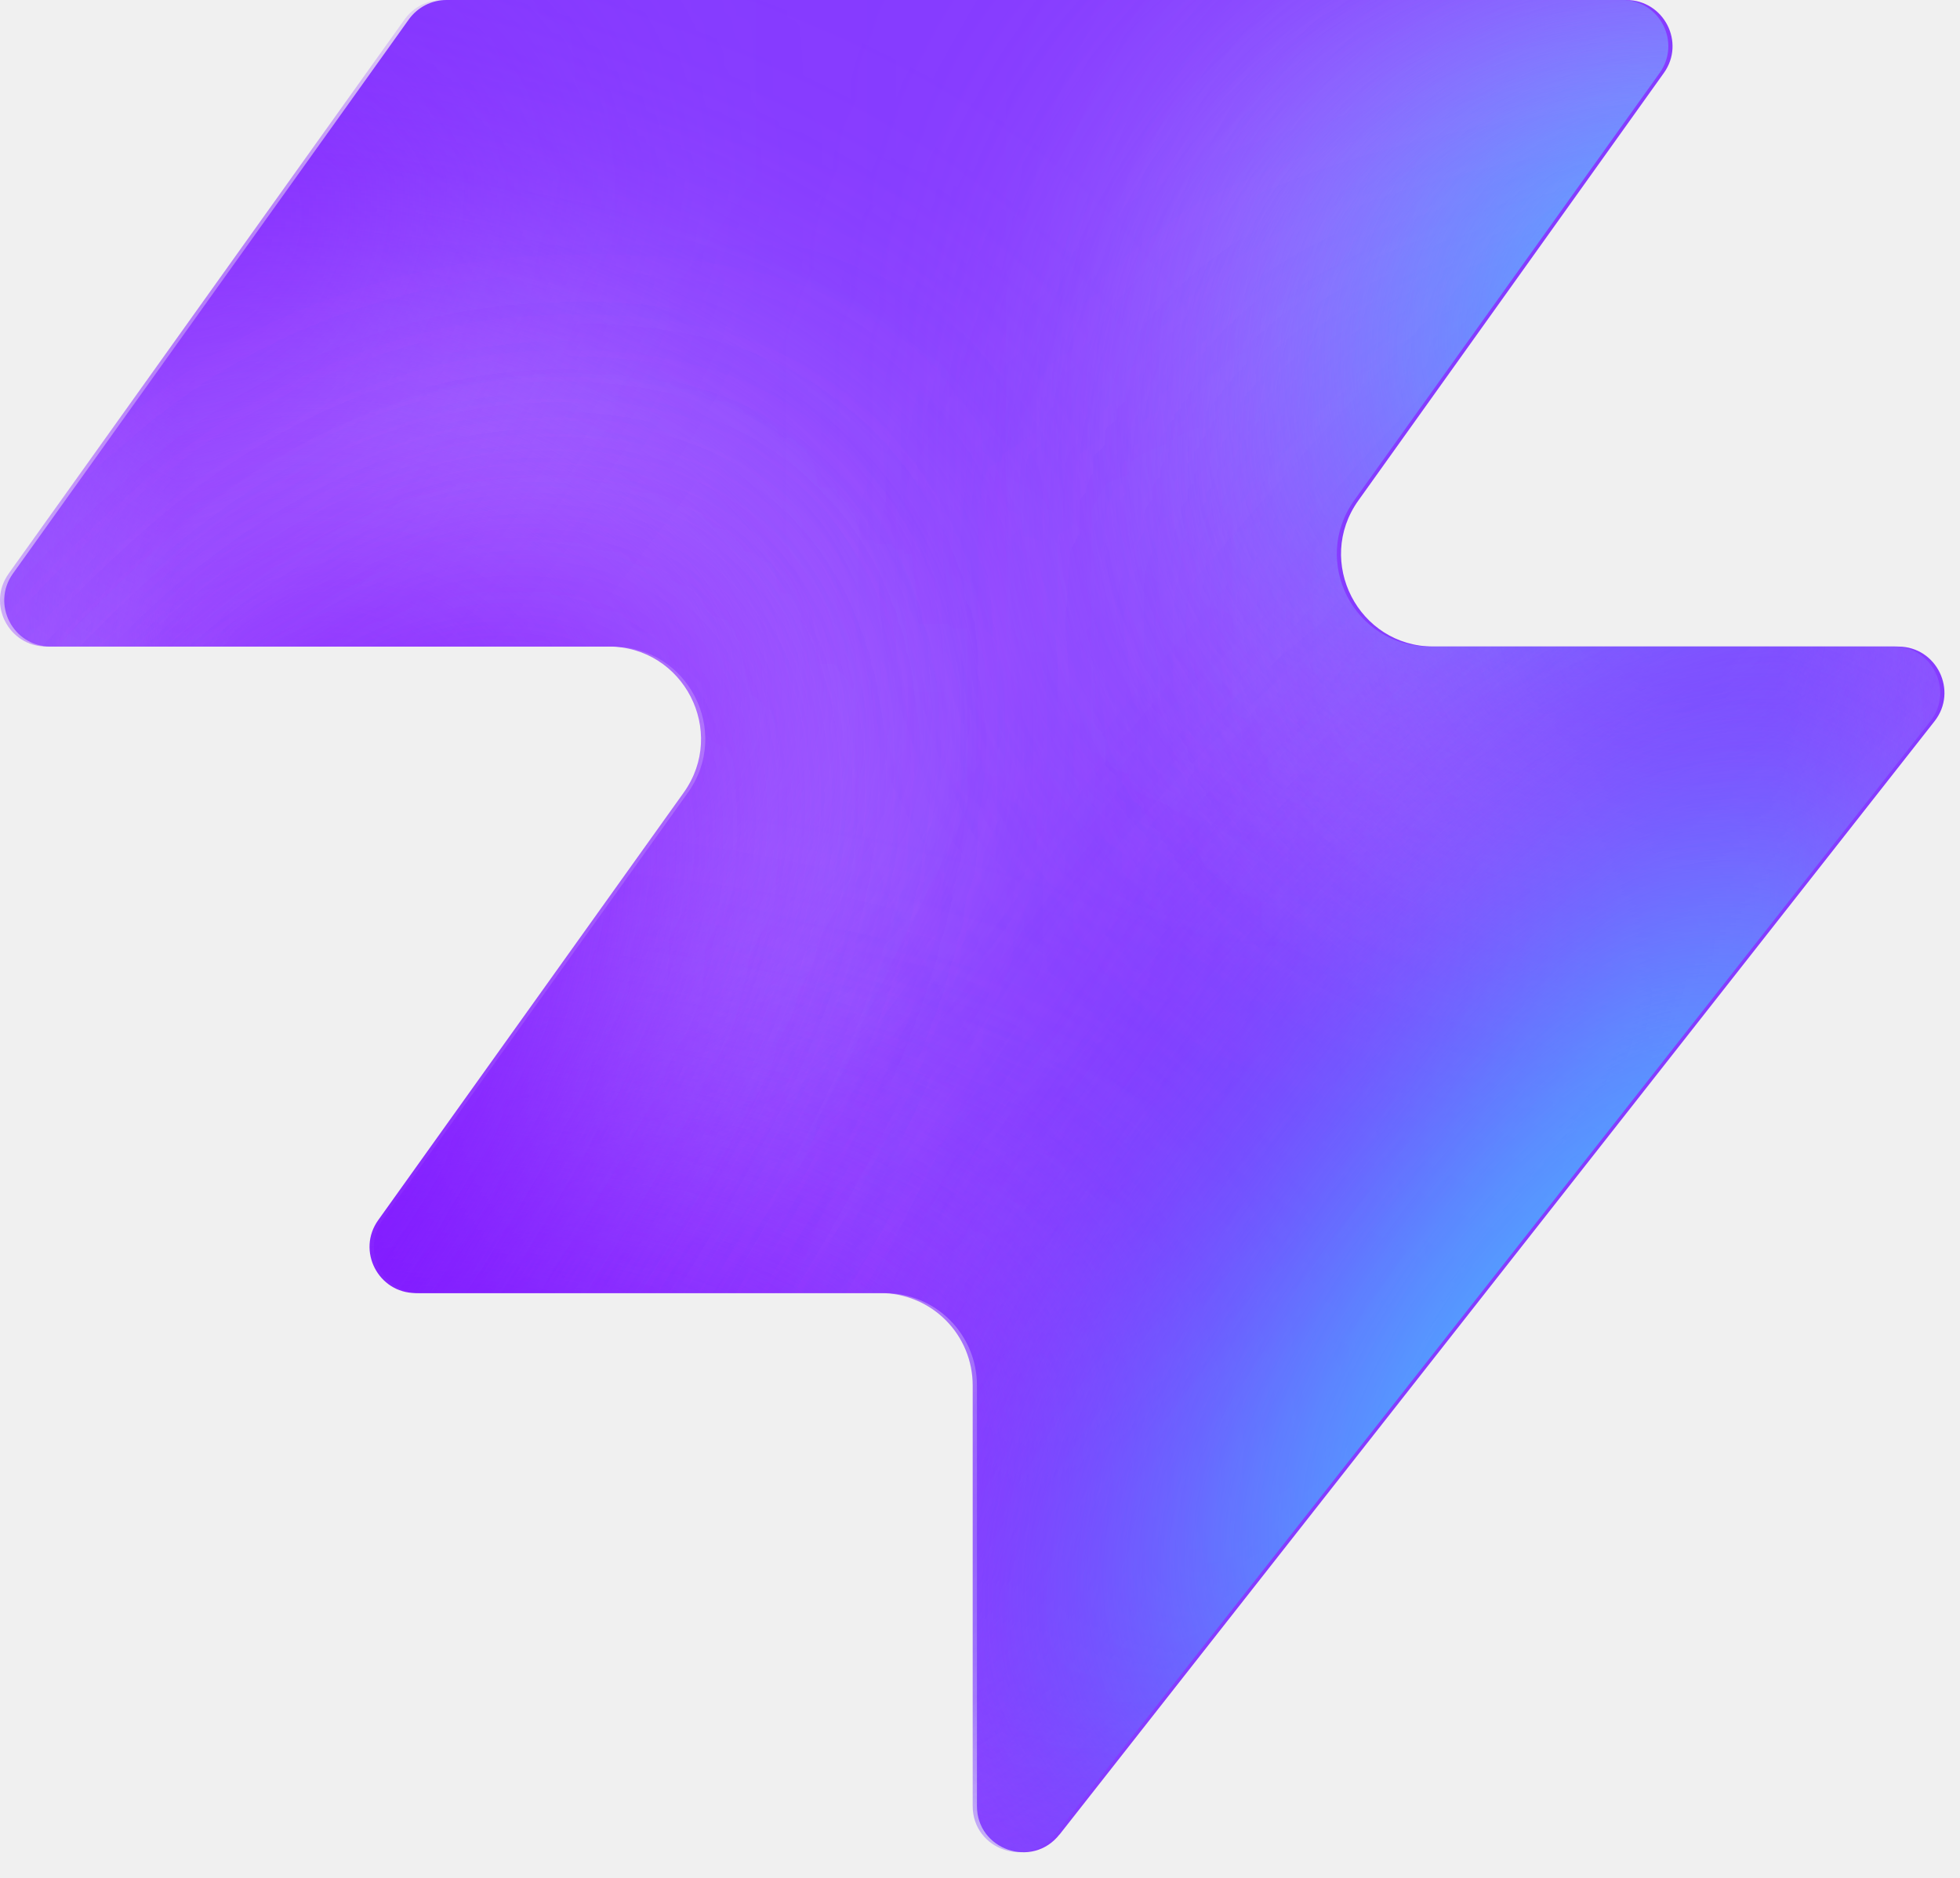
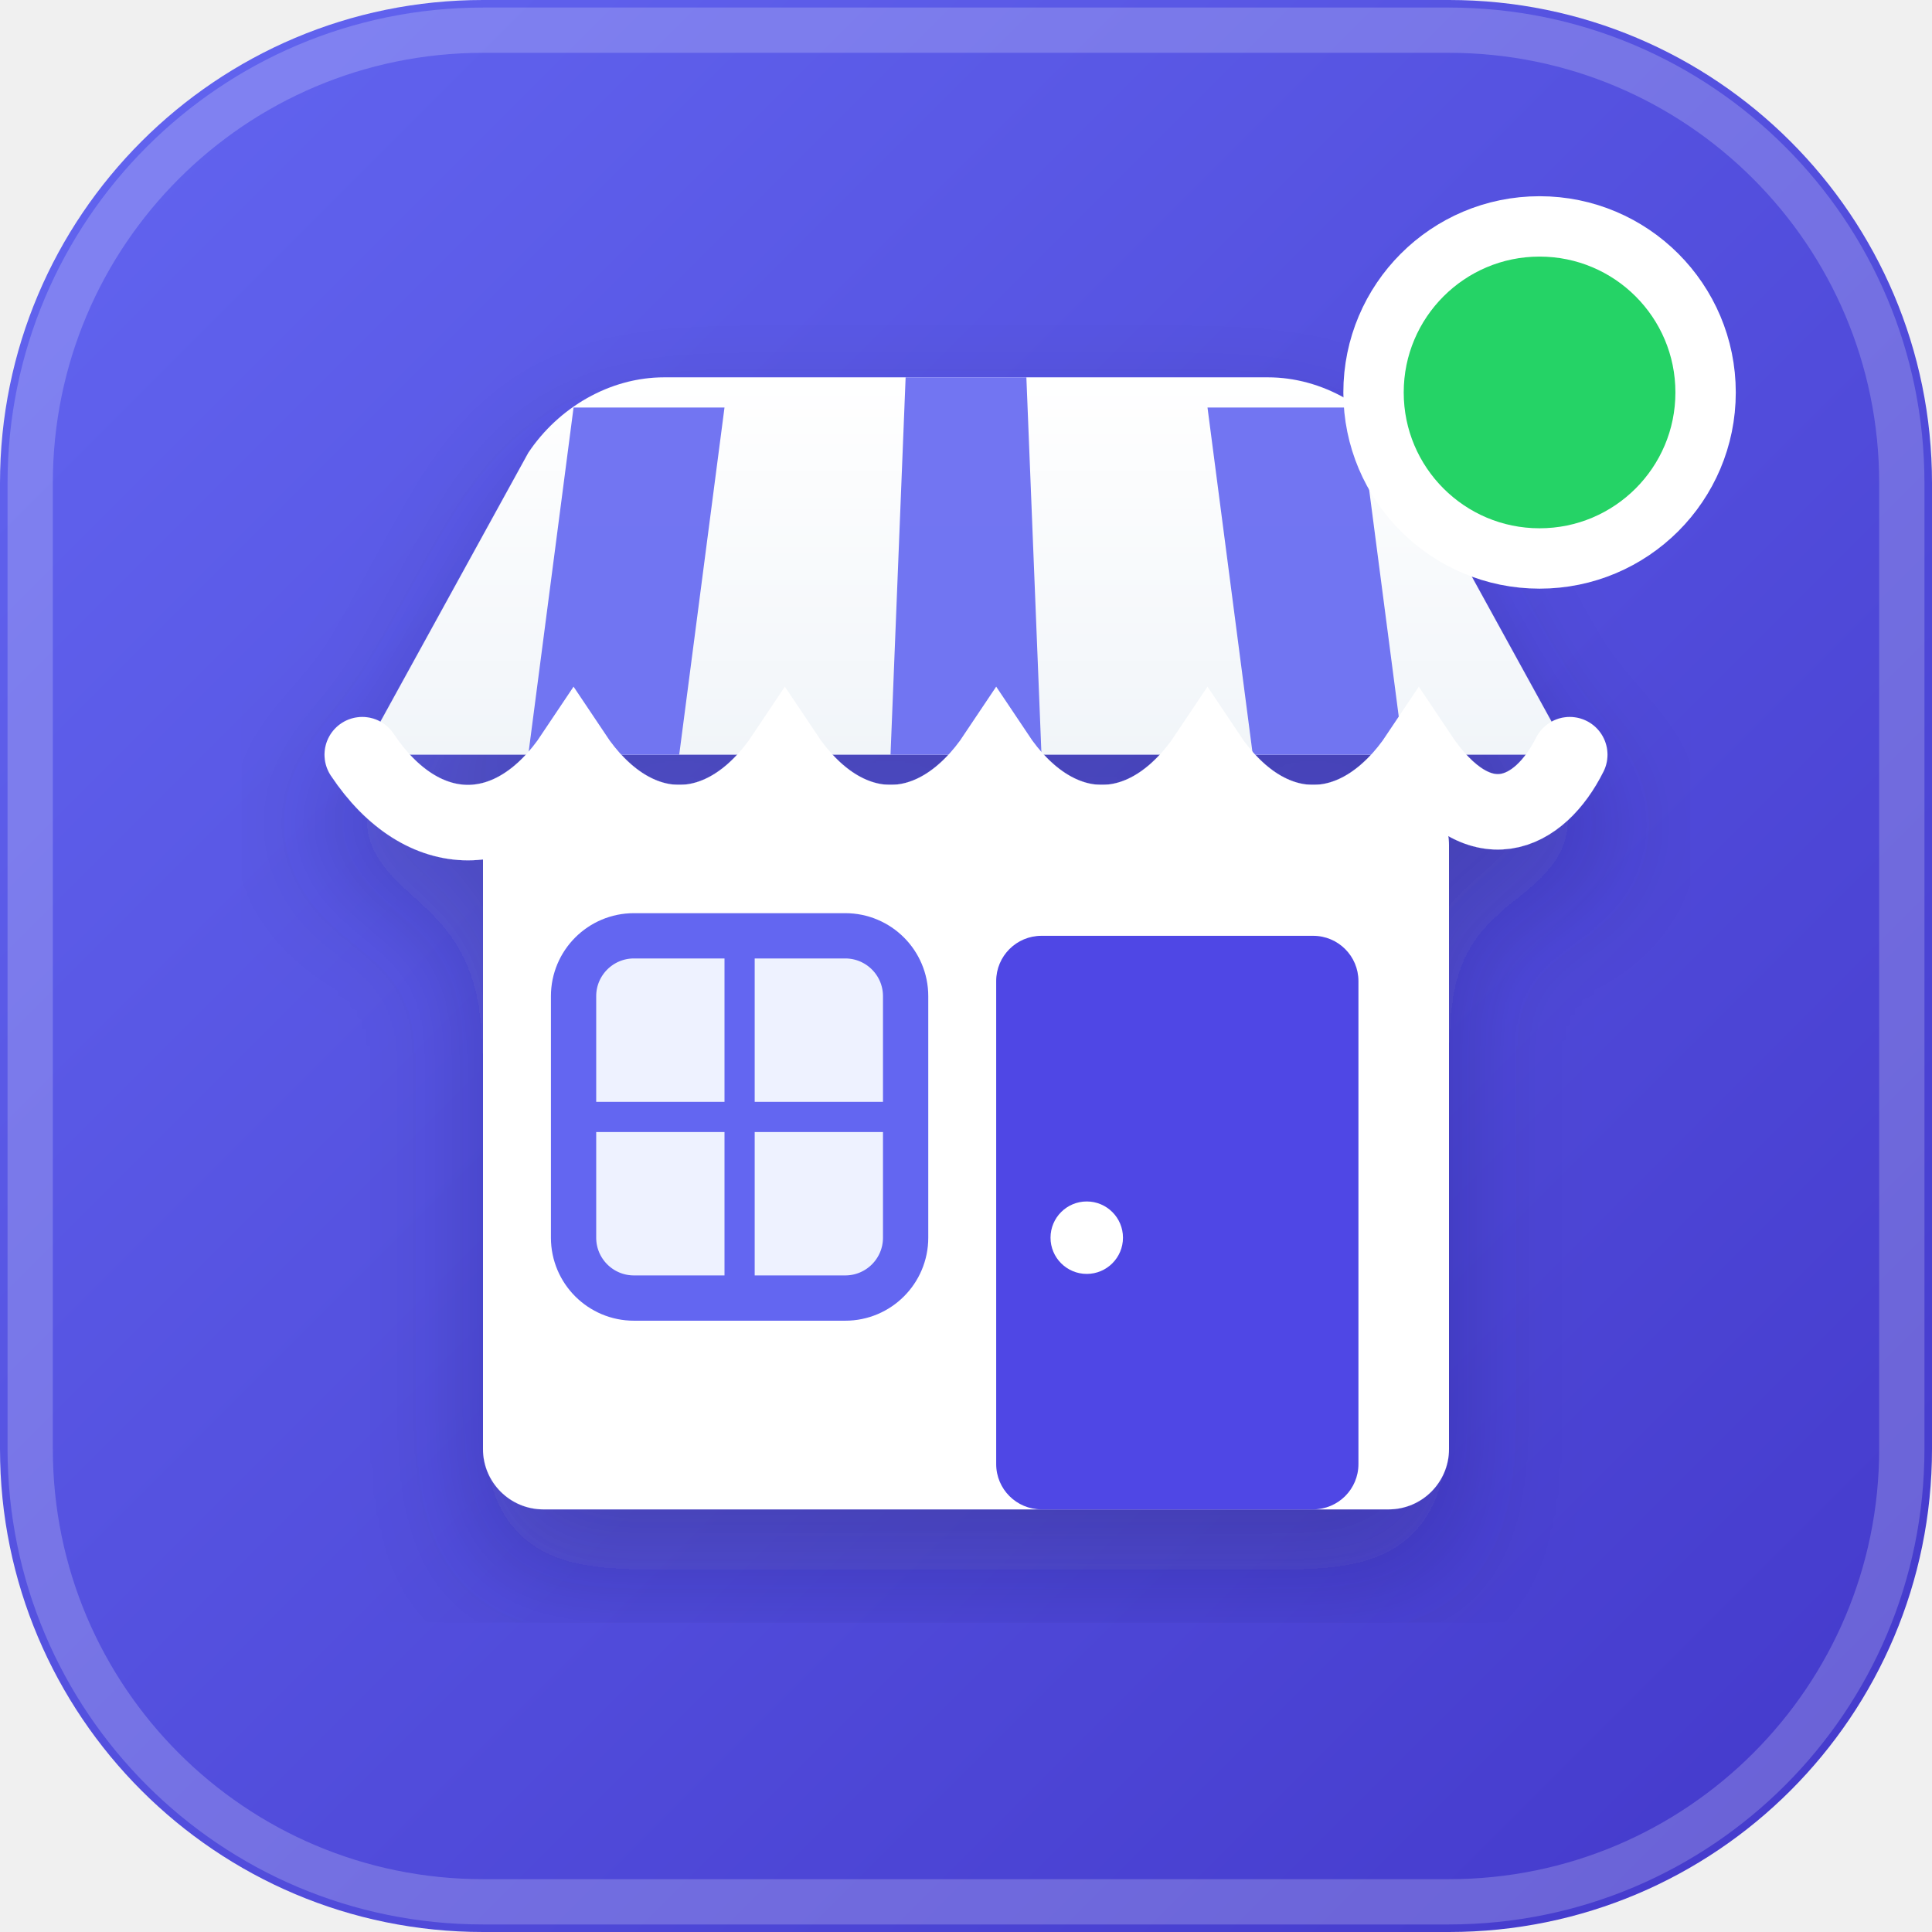
- <svg xmlns="http://www.w3.org/2000/svg" width="48" height="46" fill="none" viewBox="0 0 48 46">
-   <path fill="#863bff" d="M25.946 44.938c-.664.845-2.021.375-2.021-.698V33.937a2.26 2.26 0 0 0-2.262-2.262H10.287c-.92 0-1.456-1.04-.92-1.788l7.48-10.471c1.07-1.497 0-3.578-1.842-3.578H1.237c-.92 0-1.456-1.04-.92-1.788L10.013.474c.214-.297.556-.474.92-.474h28.894c.92 0 1.456 1.04.92 1.788l-7.48 10.471c-1.07 1.498 0 3.579 1.842 3.579h11.377c.943 0 1.473 1.088.89 1.83L25.947 44.94z" style="fill:#863bff;fill:color(display-p3 .525 .23 1);fill-opacity:1" />
-   <mask id="a" width="48" height="46" x="0" y="0" maskUnits="userSpaceOnUse" style="mask-type:alpha">
-     <path fill="#000" d="M25.842 44.938c-.664.844-2.021.375-2.021-.698V33.937a2.26 2.26 0 0 0-2.262-2.262H10.183c-.92 0-1.456-1.04-.92-1.788l7.48-10.471c1.07-1.498 0-3.579-1.842-3.579H1.133c-.92 0-1.456-1.04-.92-1.787L9.91.473c.214-.297.556-.474.92-.474h28.894c.92 0 1.456 1.04.92 1.788l-7.48 10.471c-1.07 1.498 0 3.578 1.842 3.578h11.377c.943 0 1.473 1.088.89 1.832L25.843 44.94z" style="fill:#000;fill-opacity:1" />
-   </mask>
-   <g mask="url(#a)">
-     <g filter="url(#b)">
-       <ellipse cx="5.508" cy="14.704" fill="#ede6ff" rx="5.508" ry="14.704" style="fill:#ede6ff;fill:color(display-p3 .927 .903 1);fill-opacity:1" transform="matrix(.00324 1 1 -.00324 -4.47 31.516)" />
-     </g>
-     <g filter="url(#c)">
-       <ellipse cx="10.399" cy="29.851" fill="#ede6ff" rx="10.399" ry="29.851" style="fill:#ede6ff;fill:color(display-p3 .927 .903 1);fill-opacity:1" transform="matrix(.00324 1 1 -.00324 -39.328 7.883)" />
-     </g>
-     <g filter="url(#d)">
-       <ellipse cx="5.508" cy="30.487" fill="#7e14ff" rx="5.508" ry="30.487" style="fill:#7e14ff;fill:color(display-p3 .492 .077 1);fill-opacity:1" transform="rotate(89.814 -25.913 -14.639)scale(1 -1)" />
-     </g>
-     <g filter="url(#e)">
-       <ellipse cx="5.508" cy="30.599" fill="#7e14ff" rx="5.508" ry="30.599" style="fill:#7e14ff;fill:color(display-p3 .492 .077 1);fill-opacity:1" transform="rotate(89.814 -32.644 -3.334)scale(1 -1)" />
-     </g>
-     <g filter="url(#f)">
-       <ellipse cx="5.508" cy="30.599" fill="#7e14ff" rx="5.508" ry="30.599" style="fill:#7e14ff;fill:color(display-p3 .492 .077 1);fill-opacity:1" transform="matrix(.00324 1 1 -.00324 -34.34 30.47)" />
-     </g>
-     <g filter="url(#g)">
-       <ellipse cx="14.072" cy="22.078" fill="#ede6ff" rx="14.072" ry="22.078" style="fill:#ede6ff;fill:color(display-p3 .927 .903 1);fill-opacity:1" transform="rotate(93.35 24.506 48.493)scale(-1 1)" />
-     </g>
-     <g filter="url(#h)">
-       <ellipse cx="3.47" cy="21.501" fill="#7e14ff" rx="3.47" ry="21.501" style="fill:#7e14ff;fill:color(display-p3 .492 .077 1);fill-opacity:1" transform="rotate(89.009 28.708 47.59)scale(-1 1)" />
-     </g>
-     <g filter="url(#i)">
-       <ellipse cx="3.47" cy="21.501" fill="#7e14ff" rx="3.47" ry="21.501" style="fill:#7e14ff;fill:color(display-p3 .492 .077 1);fill-opacity:1" transform="rotate(89.009 28.708 47.59)scale(-1 1)" />
-     </g>
-     <g filter="url(#j)">
-       <ellipse cx=".387" cy="8.972" fill="#7e14ff" rx="4.407" ry="29.108" style="fill:#7e14ff;fill:color(display-p3 .492 .077 1);fill-opacity:1" transform="rotate(39.51 .387 8.972)" />
-     </g>
-     <g filter="url(#k)">
-       <ellipse cx="47.523" cy="-6.092" fill="#7e14ff" rx="4.407" ry="29.108" style="fill:#7e14ff;fill:color(display-p3 .492 .077 1);fill-opacity:1" transform="rotate(37.892 47.523 -6.092)" />
-     </g>
-     <g filter="url(#l)">
-       <ellipse cx="41.412" cy="6.333" fill="#47bfff" rx="5.971" ry="9.665" style="fill:#47bfff;fill:color(display-p3 .28 .748 1);fill-opacity:1" transform="rotate(37.892 41.412 6.333)" />
-     </g>
-     <g filter="url(#m)">
-       <ellipse cx="-1.879" cy="38.332" fill="#7e14ff" rx="4.407" ry="29.108" style="fill:#7e14ff;fill:color(display-p3 .492 .077 1);fill-opacity:1" transform="rotate(37.892 -1.88 38.332)" />
-     </g>
-     <g filter="url(#n)">
-       <ellipse cx="-1.879" cy="38.332" fill="#7e14ff" rx="4.407" ry="29.108" style="fill:#7e14ff;fill:color(display-p3 .492 .077 1);fill-opacity:1" transform="rotate(37.892 -1.88 38.332)" />
-     </g>
-     <g filter="url(#o)">
-       <ellipse cx="35.651" cy="29.907" fill="#7e14ff" rx="4.407" ry="29.108" style="fill:#7e14ff;fill:color(display-p3 .492 .077 1);fill-opacity:1" transform="rotate(37.892 35.651 29.907)" />
-     </g>
-     <g filter="url(#p)">
-       <ellipse cx="38.418" cy="32.4" fill="#47bfff" rx="5.971" ry="15.297" style="fill:#47bfff;fill:color(display-p3 .28 .748 1);fill-opacity:1" transform="rotate(37.892 38.418 32.4)" />
-     </g>
-   </g>
+ <svg xmlns="http://www.w3.org/2000/svg" viewBox="0 0 64 64" fill="none">
  <defs>
-     <filter id="b" width="60.045" height="41.654" x="-19.77" y="16.149" color-interpolation-filters="sRGB" filterUnits="userSpaceOnUse">
-       <feFlood flood-opacity="0" result="BackgroundImageFix" />
-       <feBlend in="SourceGraphic" in2="BackgroundImageFix" result="shape" />
-       <feGaussianBlur result="effect1_foregroundBlur_2002_17158" stdDeviation="7.659" />
-     </filter>
-     <filter id="c" width="90.34" height="51.437" x="-54.613" y="-7.533" color-interpolation-filters="sRGB" filterUnits="userSpaceOnUse">
-       <feFlood flood-opacity="0" result="BackgroundImageFix" />
-       <feBlend in="SourceGraphic" in2="BackgroundImageFix" result="shape" />
-       <feGaussianBlur result="effect1_foregroundBlur_2002_17158" stdDeviation="7.659" />
-     </filter>
-     <filter id="d" width="79.355" height="29.4" x="-49.64" y="2.03" color-interpolation-filters="sRGB" filterUnits="userSpaceOnUse">
-       <feFlood flood-opacity="0" result="BackgroundImageFix" />
-       <feBlend in="SourceGraphic" in2="BackgroundImageFix" result="shape" />
-       <feGaussianBlur result="effect1_foregroundBlur_2002_17158" stdDeviation="4.596" />
-     </filter>
-     <filter id="e" width="79.579" height="29.4" x="-45.045" y="20.029" color-interpolation-filters="sRGB" filterUnits="userSpaceOnUse">
-       <feFlood flood-opacity="0" result="BackgroundImageFix" />
-       <feBlend in="SourceGraphic" in2="BackgroundImageFix" result="shape" />
-       <feGaussianBlur result="effect1_foregroundBlur_2002_17158" stdDeviation="4.596" />
-     </filter>
-     <filter id="f" width="79.579" height="29.4" x="-43.513" y="21.178" color-interpolation-filters="sRGB" filterUnits="userSpaceOnUse">
-       <feFlood flood-opacity="0" result="BackgroundImageFix" />
-       <feBlend in="SourceGraphic" in2="BackgroundImageFix" result="shape" />
-       <feGaussianBlur result="effect1_foregroundBlur_2002_17158" stdDeviation="4.596" />
-     </filter>
-     <filter id="g" width="74.749" height="58.852" x="15.756" y="-17.901" color-interpolation-filters="sRGB" filterUnits="userSpaceOnUse">
-       <feFlood flood-opacity="0" result="BackgroundImageFix" />
-       <feBlend in="SourceGraphic" in2="BackgroundImageFix" result="shape" />
-       <feGaussianBlur result="effect1_foregroundBlur_2002_17158" stdDeviation="7.659" />
-     </filter>
-     <filter id="h" width="61.377" height="25.362" x="23.548" y="2.284" color-interpolation-filters="sRGB" filterUnits="userSpaceOnUse">
-       <feFlood flood-opacity="0" result="BackgroundImageFix" />
-       <feBlend in="SourceGraphic" in2="BackgroundImageFix" result="shape" />
-       <feGaussianBlur result="effect1_foregroundBlur_2002_17158" stdDeviation="4.596" />
-     </filter>
-     <filter id="i" width="61.377" height="25.362" x="23.548" y="2.284" color-interpolation-filters="sRGB" filterUnits="userSpaceOnUse">
-       <feFlood flood-opacity="0" result="BackgroundImageFix" />
-       <feBlend in="SourceGraphic" in2="BackgroundImageFix" result="shape" />
-       <feGaussianBlur result="effect1_foregroundBlur_2002_17158" stdDeviation="4.596" />
-     </filter>
-     <filter id="j" width="56.045" height="63.649" x="-27.636" y="-22.853" color-interpolation-filters="sRGB" filterUnits="userSpaceOnUse">
-       <feFlood flood-opacity="0" result="BackgroundImageFix" />
-       <feBlend in="SourceGraphic" in2="BackgroundImageFix" result="shape" />
-       <feGaussianBlur result="effect1_foregroundBlur_2002_17158" stdDeviation="4.596" />
-     </filter>
-     <filter id="k" width="54.814" height="64.646" x="20.116" y="-38.415" color-interpolation-filters="sRGB" filterUnits="userSpaceOnUse">
-       <feFlood flood-opacity="0" result="BackgroundImageFix" />
-       <feBlend in="SourceGraphic" in2="BackgroundImageFix" result="shape" />
-       <feGaussianBlur result="effect1_foregroundBlur_2002_17158" stdDeviation="4.596" />
-     </filter>
-     <filter id="l" width="33.541" height="35.313" x="24.641" y="-11.323" color-interpolation-filters="sRGB" filterUnits="userSpaceOnUse">
-       <feFlood flood-opacity="0" result="BackgroundImageFix" />
-       <feBlend in="SourceGraphic" in2="BackgroundImageFix" result="shape" />
-       <feGaussianBlur result="effect1_foregroundBlur_2002_17158" stdDeviation="4.596" />
-     </filter>
-     <filter id="m" width="54.814" height="64.646" x="-29.286" y="6.009" color-interpolation-filters="sRGB" filterUnits="userSpaceOnUse">
-       <feFlood flood-opacity="0" result="BackgroundImageFix" />
-       <feBlend in="SourceGraphic" in2="BackgroundImageFix" result="shape" />
-       <feGaussianBlur result="effect1_foregroundBlur_2002_17158" stdDeviation="4.596" />
-     </filter>
-     <filter id="n" width="54.814" height="64.646" x="-29.286" y="6.009" color-interpolation-filters="sRGB" filterUnits="userSpaceOnUse">
-       <feFlood flood-opacity="0" result="BackgroundImageFix" />
-       <feBlend in="SourceGraphic" in2="BackgroundImageFix" result="shape" />
-       <feGaussianBlur result="effect1_foregroundBlur_2002_17158" stdDeviation="4.596" />
-     </filter>
-     <filter id="o" width="54.814" height="64.646" x="8.244" y="-2.416" color-interpolation-filters="sRGB" filterUnits="userSpaceOnUse">
-       <feFlood flood-opacity="0" result="BackgroundImageFix" />
-       <feBlend in="SourceGraphic" in2="BackgroundImageFix" result="shape" />
-       <feGaussianBlur result="effect1_foregroundBlur_2002_17158" stdDeviation="4.596" />
-     </filter>
-     <filter id="p" width="39.409" height="43.623" x="18.713" y="10.588" color-interpolation-filters="sRGB" filterUnits="userSpaceOnUse">
-       <feFlood flood-opacity="0" result="BackgroundImageFix" />
-       <feBlend in="SourceGraphic" in2="BackgroundImageFix" result="shape" />
-       <feGaussianBlur result="effect1_foregroundBlur_2002_17158" stdDeviation="4.596" />
+     <linearGradient id="bg" x1="0%" y1="0%" x2="100%" y2="100%">
+       <stop offset="0%" stop-color="#6366F1" />
+       <stop offset="100%" stop-color="#4338CA" />
+     </linearGradient>
+     <linearGradient id="roof" x1="0%" y1="0%" x2="0%" y2="100%">
+       <stop offset="0%" stop-color="#FFFFFF" />
+       <stop offset="100%" stop-color="#F1F5F9" />
+     </linearGradient>
+     <filter id="shadow" x="-10%" y="-10%" width="120%" height="120%">
+       <feDropShadow dx="0" dy="2" stdDeviation="2" flood-color="#1E1B4B" flood-opacity="0.25" />
    </filter>
  </defs>
+   <rect width="64" height="64" rx="16" fill="url(#bg)" />
+   <rect x="1" y="1" width="62" height="62" rx="15" fill="none" stroke="#FFFFFF" stroke-opacity="0.2" stroke-width="1.5" />
+   <g filter="url(#shadow)">
+     <path d="M12 25 L17.5 15 C18.5 13.5 20.2 12.5 22 12.5 L42 12.5 C43.8 12.5 45.5 13.5 46.5 15 L52 25 Z" fill="url(#roof)" />
+     <path d="M19 13.5 L17.5 25 H22.5 L24 13.5 Z" fill="#6366F1" opacity="0.9" />
+     <path d="M30 12.5 L29.5 25 H34.5 L34 12.5 Z" fill="#6366F1" opacity="0.9" />
+     <path d="M40 13.5 L41.5 25 H46.5 L45 13.5 Z" fill="#6366F1" opacity="0.9" />
+     <path d="M12 25 C14 28 17 28 19 25 C21 28 24 28 26 25 C28 28 31 28 33 25 C35 28 38 28 40 25 C42 28 45 28 47 25 C49 28 51 27 52 25" fill="none" stroke="#FFFFFF" stroke-width="2.5" stroke-linecap="round" />
+     <rect x="16" y="26" width="32" height="24" rx="2" fill="#FFFFFF" />
+     <rect x="19" y="31" width="11" height="12" rx="2" fill="#EEF2FF" stroke="#6366F1" stroke-width="1.5" />
+     <line x1="24.5" y1="31" x2="24.5" y2="43" stroke="#6366F1" stroke-width="1" />
+     <line x1="19" y1="37" x2="30" y2="37" stroke="#6366F1" stroke-width="1" />
+     <rect x="33" y="31" width="12" height="19" rx="1.5" fill="#4F46E5" />
+     <circle cx="36" cy="41" r="1.2" fill="#FFFFFF" />
+   </g>
+   <circle cx="51" cy="13" r="5.5" fill="#25D366" stroke="#FFFFFF" stroke-width="2" />
</svg>
